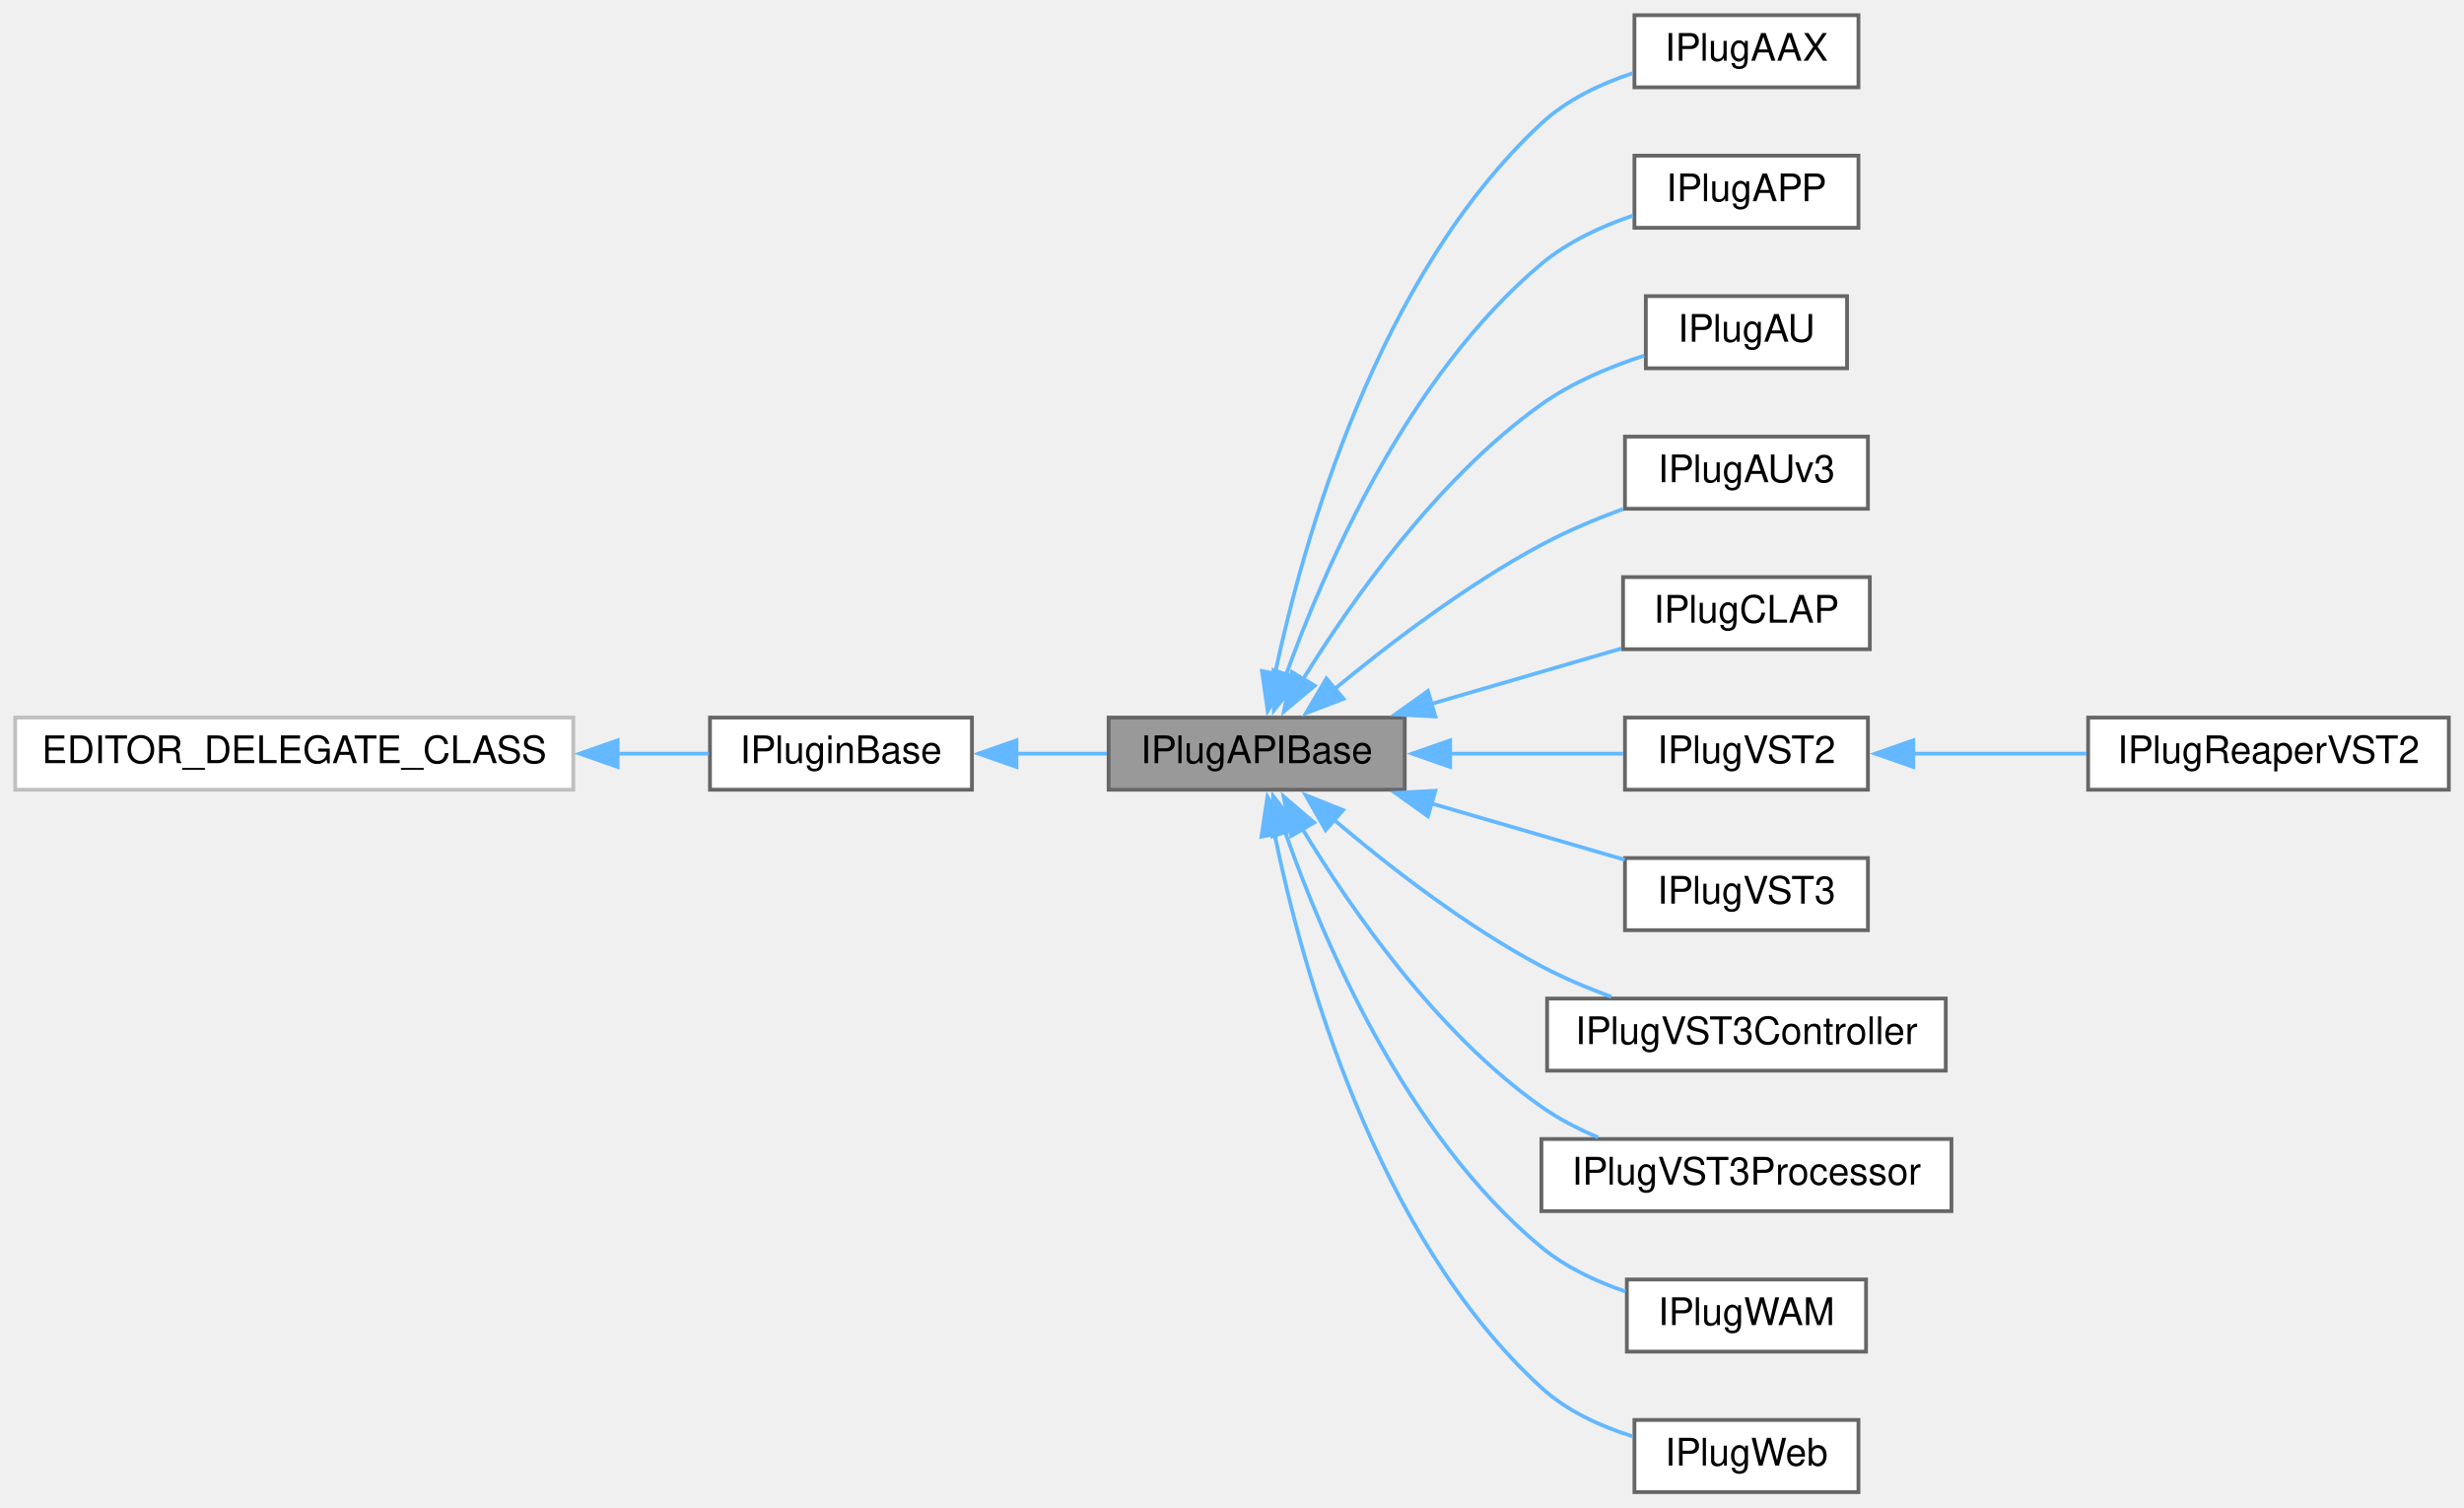
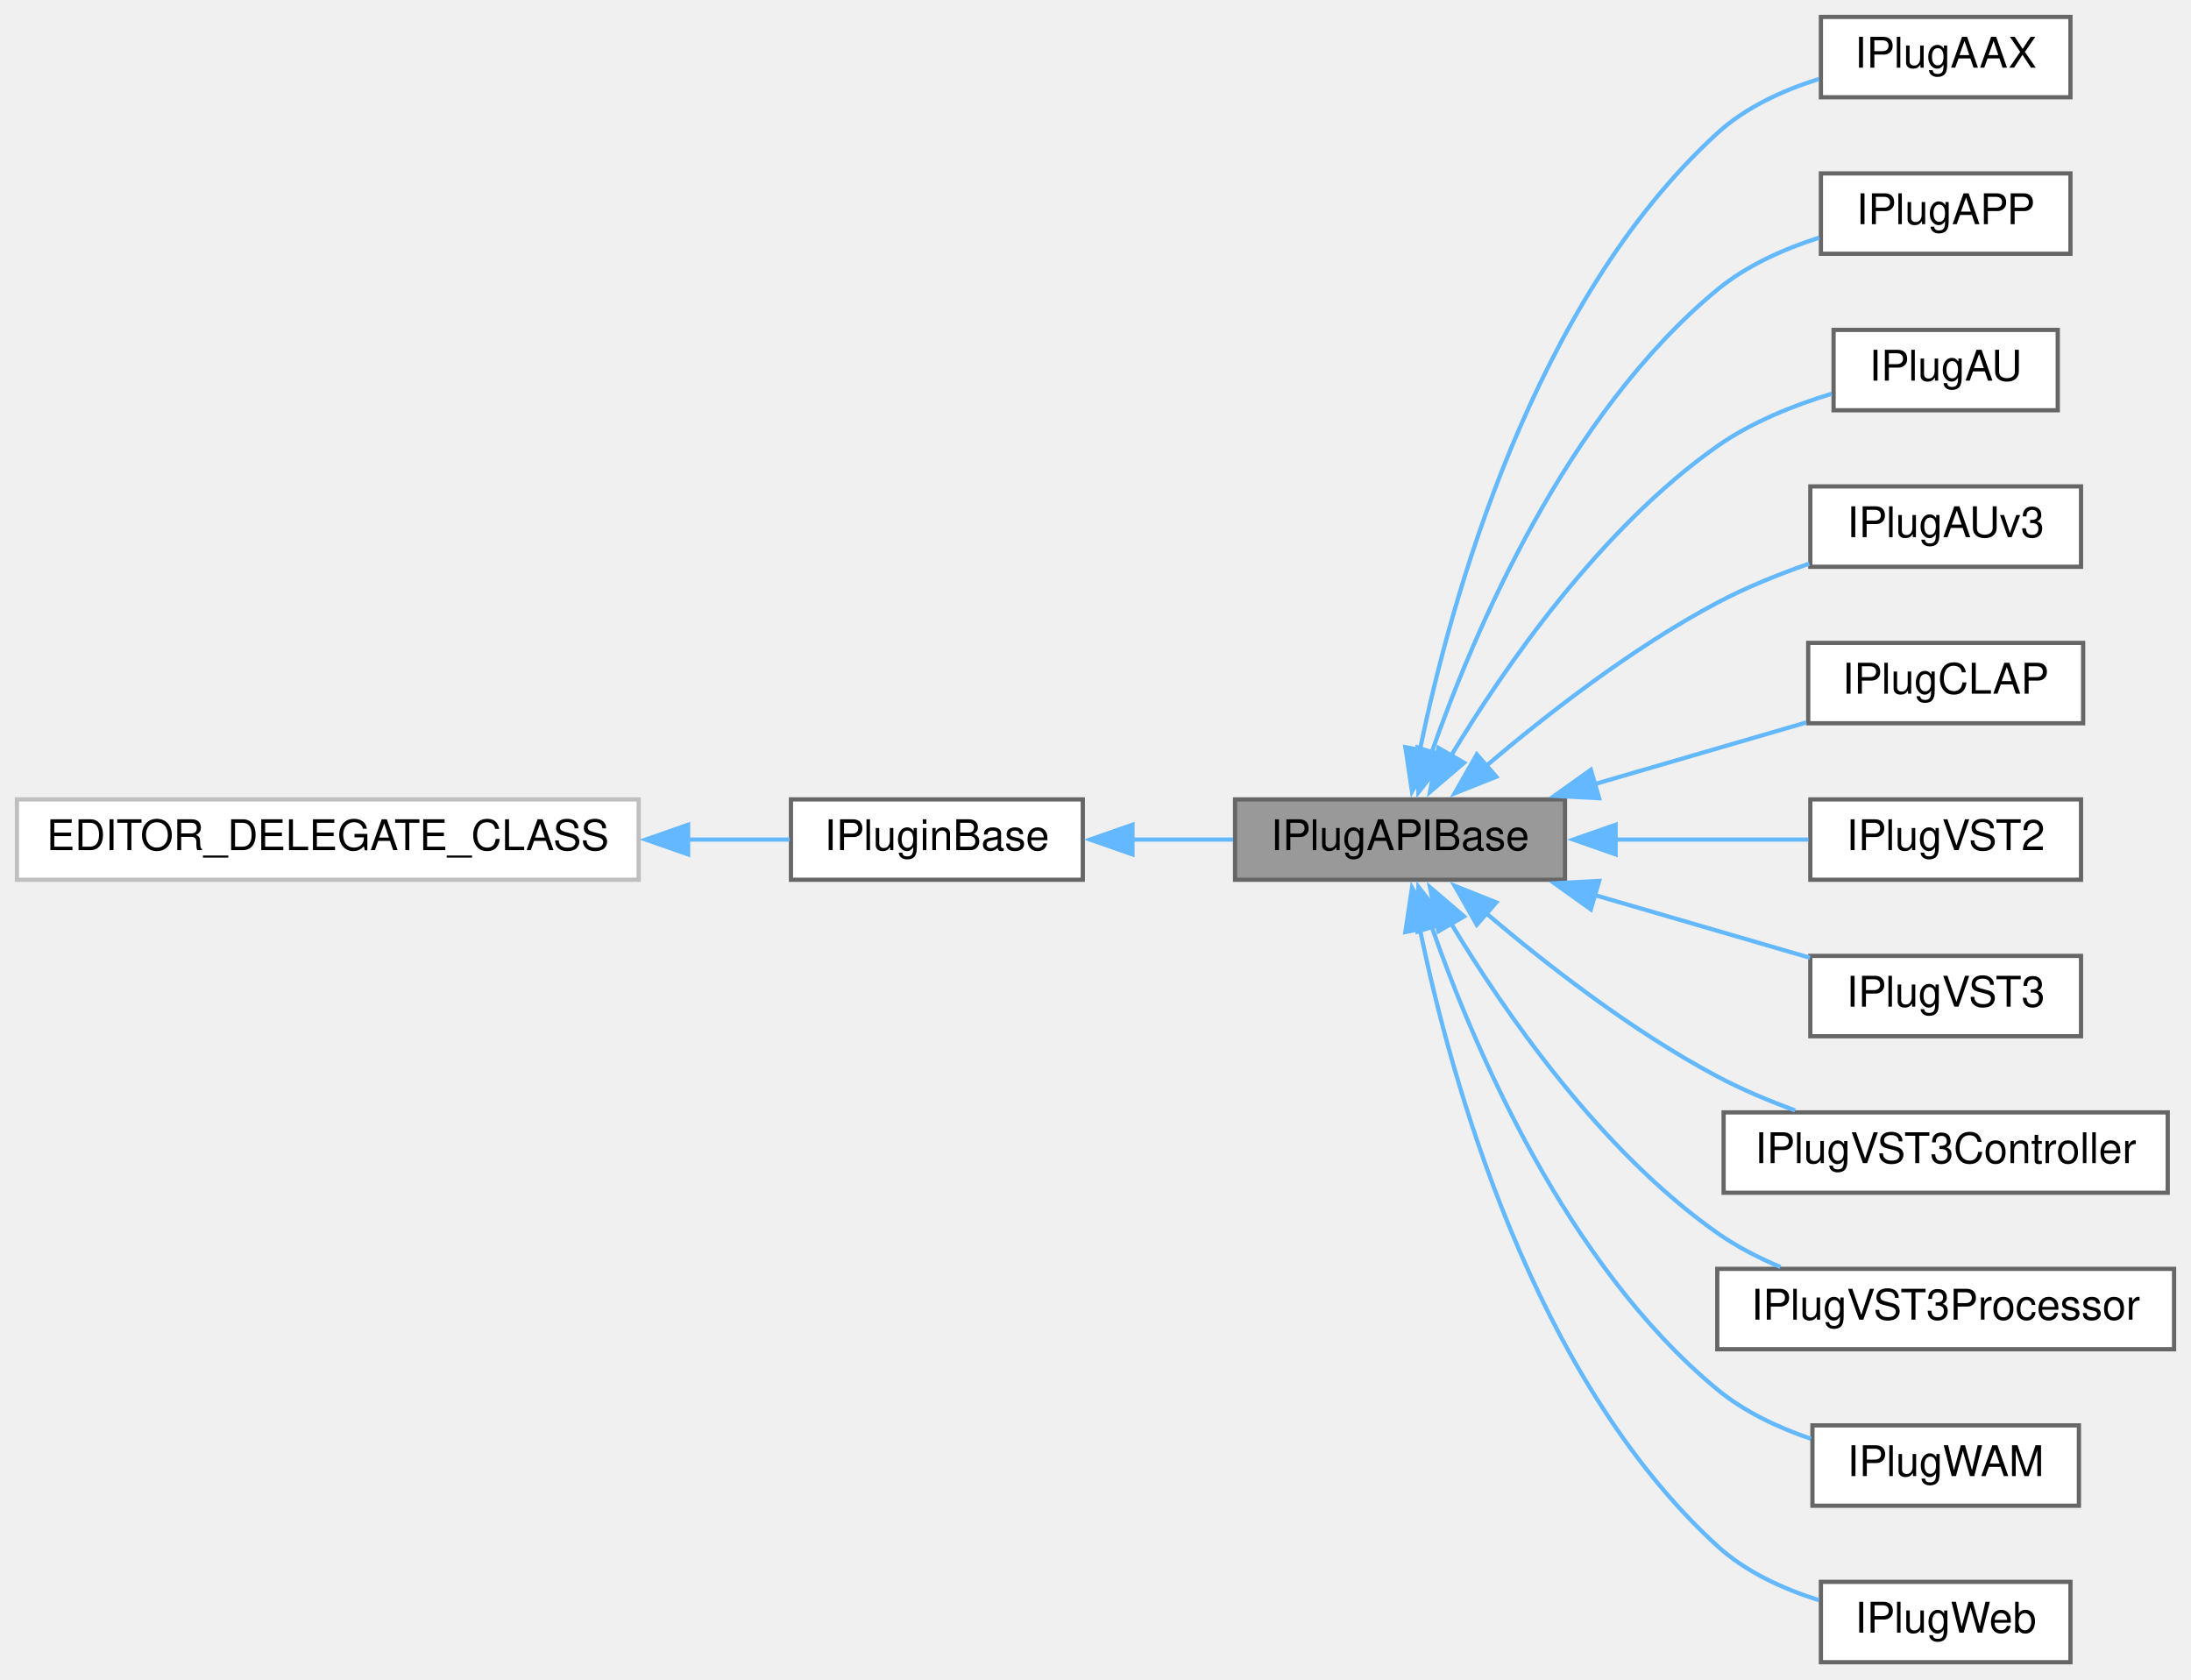
- <svg xmlns="http://www.w3.org/2000/svg" xmlns:xlink="http://www.w3.org/1999/xlink" width="649pt" height="397pt" viewBox="0.00 0.00 649.00 397.00">
+ <svg xmlns="http://www.w3.org/2000/svg" xmlns:xlink="http://www.w3.org/1999/xlink" width="518pt" height="397pt" viewBox="0.00 0.00 518.00 397.00">
  <g id="graph0" class="graph" transform="scale(1 1) rotate(0) translate(4 393)">
    <g id="node1" class="node">
      <g id="a_node1">
        <a xlink:title="The base class of an IPlug plug-in, which interacts with the different plug-in APIs.">
          <polygon fill="#999999" stroke="#666666" points="366,-204 288,-204 288,-185 366,-185 366,-204" />
          <text text-anchor="middle" x="327" y="-192" font-family="Helvetica,sans-Serif" font-size="10.00">IPlugAPIBase</text>
        </a>
      </g>
    </g>
    <g id="node4" class="node">
      <g id="a_node4">
        <a xlink:href="class_i_plug_a_a_x.html" target="_top" xlink:title="AAX API base class for an IPlug plug-in.">
          <polygon fill="white" stroke="#666666" points="485.5,-389 426.5,-389 426.5,-370 485.5,-370 485.5,-389" />
          <text text-anchor="middle" x="456" y="-377" font-family="Helvetica,sans-Serif" font-size="10.00">IPlugAAX</text>
        </a>
      </g>
    </g>
    <g id="edge3" class="edge">
-       <path fill="none" stroke="#63b8ff" d="M331.8,-215.41C339.19,-250.27 358.73,-320.37 402,-360.5 408.66,-366.68 417.48,-370.88 426.01,-373.72" />
-       <polygon fill="#63b8ff" stroke="#63b8ff" points="335.27,-214.91 329.9,-205.77 328.4,-216.26 335.27,-214.91" />
+       <path fill="none" stroke="#63b8ff" d="M331.69,-215.62C338.91,-250.8 358.22,-321.48 402,-361.5 408.67,-367.6 417.49,-371.64 426.01,-374.32" />
+       <polygon fill="#63b8ff" stroke="#63b8ff" points="335.14,-215.04 329.83,-205.87 328.26,-216.35 335.14,-215.04" />
    </g>
    <g id="node5" class="node">
      <g id="a_node5">
        <a xlink:href="class_i_plug_a_p_p.html" target="_top" xlink:title="Standalone application base class for an IPlug plug-in.">
          <polygon fill="white" stroke="#666666" points="485.5,-352 426.5,-352 426.5,-333 485.5,-333 485.5,-352" />
          <text text-anchor="middle" x="456" y="-340" font-family="Helvetica,sans-Serif" font-size="10.00">IPlugAPP</text>
        </a>
      </g>
    </g>
    <g id="edge4" class="edge">
-       <path fill="none" stroke="#63b8ff" d="M334.67,-215.09C344.84,-243.37 366.84,-294.06 402,-323.5 408.89,-329.27 417.68,-333.35 426.1,-336.21" />
-       <polygon fill="#63b8ff" stroke="#63b8ff" points="338.08,-214.23 331.53,-205.9 331.46,-216.5 338.08,-214.23" />
+       <path fill="none" stroke="#63b8ff" d="M334.41,-214.91C344.38,-243.42 366.26,-294.98 402,-324.5 408.89,-330.19 417.68,-334.12 426.1,-336.81" />
+       <polygon fill="#63b8ff" stroke="#63b8ff" points="337.82,-214.06 331.34,-205.67 331.17,-216.27 337.82,-214.06" />
    </g>
    <g id="node6" class="node">
      <g id="a_node6">
        <a xlink:href="class_i_plug_a_u.html" target="_top" xlink:title="AudioUnit v2 API base class for an IPlug plug-in.">
          <polygon fill="white" stroke="#666666" points="482.5,-315 429.5,-315 429.5,-296 482.5,-296 482.5,-315" />
          <text text-anchor="middle" x="456" y="-303" font-family="Helvetica,sans-Serif" font-size="10.00">IPlugAU</text>
        </a>
      </g>
    </g>
    <g id="edge5" class="edge">
-       <path fill="none" stroke="#63b8ff" d="M339.11,-213.92C351.85,-234.59 374.56,-266.96 402,-286.5 410.04,-292.23 419.99,-296.39 429.08,-299.34" />
-       <polygon fill="#63b8ff" stroke="#63b8ff" points="342.28,-212.4 334.16,-205.6 336.27,-215.99 342.28,-212.4" />
+       <path fill="none" stroke="#63b8ff" d="M339,-214.22C351.64,-235.2 374.26,-267.99 402,-287.5 410.03,-293.15 419.97,-297.14 429.07,-299.91" />
+       <polygon fill="#63b8ff" stroke="#63b8ff" points="342.14,-212.66 334.08,-205.77 336.08,-216.17 342.14,-212.66" />
    </g>
    <g id="node7" class="node">
      <g id="a_node7">
        <a xlink:href="class_i_plug_a_uv3.html" target="_top" xlink:title="AudioUnit v3 API base class for an IPlug plug-in.">
          <polygon fill="white" stroke="#666666" points="488,-278 424,-278 424,-259 488,-259 488,-278" />
          <text text-anchor="middle" x="456" y="-266" font-family="Helvetica,sans-Serif" font-size="10.00">IPlugAUv3</text>
        </a>
      </g>
    </g>
    <g id="edge6" class="edge">
-       <path fill="none" stroke="#63b8ff" d="M347.31,-211.35C361.65,-223.22 382.09,-238.84 402,-249.5 408.72,-253.1 416.27,-256.27 423.51,-258.94" />
-       <polygon fill="#63b8ff" stroke="#63b8ff" points="349.88,-208.94 339.99,-205.16 345.36,-214.29 349.88,-208.94" />
+       <path fill="none" stroke="#63b8ff" d="M347.2,-211.78C361.49,-223.93 381.92,-239.85 402,-250.5 408.78,-254.1 416.43,-257.19 423.75,-259.74" />
+       <polygon fill="#63b8ff" stroke="#63b8ff" points="349.75,-209.36 339.91,-205.43 345.15,-214.64 349.75,-209.36" />
    </g>
    <g id="node8" class="node">
      <g id="a_node8">
        <a xlink:href="class_i_plug_c_l_a_p.html" target="_top" xlink:title="CLAP API base class for an IPlug plug-in.">
          <polygon fill="white" stroke="#666666" points="488.5,-241 423.5,-241 423.5,-222 488.5,-222 488.5,-241" />
          <text text-anchor="middle" x="456" y="-229" font-family="Helvetica,sans-Serif" font-size="10.00">IPlugCLAP</text>
        </a>
      </g>
    </g>
    <g id="edge7" class="edge">
      <path fill="none" stroke="#63b8ff" d="M372.63,-207.5C389.26,-212.35 407.79,-217.75 423.06,-222.19" />
      <polygon fill="#63b8ff" stroke="#63b8ff" points="374.07,-204.28 363.49,-204.84 372.11,-211 374.07,-204.28" />
    </g>
    <g id="node9" class="node">
      <g id="a_node9">
        <a xlink:href="class_i_plug_v_s_t2.html" target="_top" xlink:title="VST2.4 API base class for an IPlug plug-in.">
          <polygon fill="white" stroke="#666666" points="488,-204 424,-204 424,-185 488,-185 488,-204" />
          <text text-anchor="middle" x="456" y="-192" font-family="Helvetica,sans-Serif" font-size="10.00">IPlugVST2</text>
        </a>
      </g>
    </g>
    <g id="edge8" class="edge">
      <path fill="none" stroke="#63b8ff" d="M377.91,-194.5C393.27,-194.5 409.75,-194.5 423.51,-194.5" />
      <polygon fill="#63b8ff" stroke="#63b8ff" points="377.96,-191 367.96,-194.5 377.96,-198 377.96,-191" />
    </g>
-     <g id="node11" class="node">
-       <g id="a_node11">
+     <g id="node10" class="node">
+       <g id="a_node10">
        <a xlink:href="class_i_plug_v_s_t3.html" target="_top" xlink:title="VST3 base class for a non-distributed IPlug VST3 plug-in.">
          <polygon fill="white" stroke="#666666" points="488,-167 424,-167 424,-148 488,-148 488,-167" />
          <text text-anchor="middle" x="456" y="-155" font-family="Helvetica,sans-Serif" font-size="10.00">IPlugVST3</text>
        </a>
      </g>
    </g>
-     <g id="edge10" class="edge">
+     <g id="edge9" class="edge">
      <path fill="none" stroke="#63b8ff" d="M372.8,-181.45C389.7,-176.52 408.54,-171.03 423.92,-166.55" />
      <polygon fill="#63b8ff" stroke="#63b8ff" points="372.11,-178 363.49,-184.16 374.07,-184.72 372.11,-178" />
    </g>
-     <g id="node12" class="node">
-       <g id="a_node12">
+     <g id="node11" class="node">
+       <g id="a_node11">
        <a xlink:href="class_i_plug_v_s_t3_controller.html" target="_top" xlink:title="VST3 Controller API-base class for a distributed IPlug VST3 plug-in.">
          <polygon fill="white" stroke="#666666" points="508.5,-130 403.5,-130 403.5,-111 508.5,-111 508.5,-130" />
          <text text-anchor="middle" x="456" y="-118" font-family="Helvetica,sans-Serif" font-size="10.00">IPlugVST3Controller</text>
        </a>
      </g>
    </g>
-     <g id="edge11" class="edge">
+     <g id="edge10" class="edge">
      <path fill="none" stroke="#63b8ff" d="M347.2,-177.22C361.49,-165.07 381.92,-149.15 402,-138.5 407.75,-135.45 414.12,-132.76 420.4,-130.46" />
      <polygon fill="#63b8ff" stroke="#63b8ff" points="345.15,-174.36 339.91,-183.57 349.75,-179.64 345.15,-174.36" />
    </g>
-     <g id="node13" class="node">
-       <g id="a_node13">
+     <g id="node12" class="node">
+       <g id="a_node12">
        <a xlink:href="class_i_plug_v_s_t3_processor.html" target="_top" xlink:title="VST3 Processor API-base class for a distributed IPlug VST3 plug-in.">
          <polygon fill="white" stroke="#666666" points="510,-93 402,-93 402,-74 510,-74 510,-93" />
          <text text-anchor="middle" x="456" y="-81" font-family="Helvetica,sans-Serif" font-size="10.00">IPlugVST3Processor</text>
        </a>
      </g>
    </g>
-     <g id="edge12" class="edge">
+     <g id="edge11" class="edge">
      <path fill="none" stroke="#63b8ff" d="M339,-174.78C351.64,-153.8 374.26,-121.01 402,-101.5 406.53,-98.31 411.67,-95.65 416.93,-93.44" />
      <polygon fill="#63b8ff" stroke="#63b8ff" points="336.08,-172.83 334.08,-183.23 342.14,-176.34 336.08,-172.83" />
    </g>
-     <g id="node14" class="node">
-       <g id="a_node14">
+     <g id="node13" class="node">
+       <g id="a_node13">
        <a xlink:href="class_i_plug_w_a_m.html" target="_top" xlink:title="WebAudioModule (WAM) API base class.">
          <polygon fill="white" stroke="#666666" points="487.5,-56 424.5,-56 424.5,-37 487.5,-37 487.5,-56" />
          <text text-anchor="middle" x="456" y="-44" font-family="Helvetica,sans-Serif" font-size="10.00">IPlugWAM</text>
        </a>
      </g>
    </g>
-     <g id="edge13" class="edge">
+     <g id="edge12" class="edge">
      <path fill="none" stroke="#63b8ff" d="M334.41,-174.09C344.38,-145.58 366.26,-94.02 402,-64.5 408.37,-59.24 416.35,-55.49 424.17,-52.82" />
      <polygon fill="#63b8ff" stroke="#63b8ff" points="331.17,-172.73 331.34,-183.33 337.82,-174.94 331.17,-172.73" />
    </g>
-     <g id="node15" class="node">
-       <g id="a_node15">
+     <g id="node14" class="node">
+       <g id="a_node14">
        <a xlink:href="class_i_plug_web.html" target="_top" xlink:title="This is used for the UI &quot;editor&quot; - controller side of a WAM or remote editors that communicate with d...">
          <polygon fill="white" stroke="#666666" points="485.5,-19 426.5,-19 426.5,0 485.5,0 485.5,-19" />
          <text text-anchor="middle" x="456" y="-7" font-family="Helvetica,sans-Serif" font-size="10.00">IPlugWeb</text>
        </a>
      </g>
    </g>
-     <g id="edge14" class="edge">
+     <g id="edge13" class="edge">
      <path fill="none" stroke="#63b8ff" d="M331.69,-173.38C338.91,-138.2 358.22,-67.52 402,-27.5 408.67,-21.4 417.49,-17.36 426.01,-14.68" />
      <polygon fill="#63b8ff" stroke="#63b8ff" points="328.26,-172.65 329.83,-183.13 335.14,-173.96 328.26,-172.65" />
    </g>
    <g id="node2" class="node">
      <g id="a_node2">
        <a xlink:href="class_i_plugin_base.html" target="_top" xlink:title="Base class that contains plug-in info and state manipulation methods.">
          <polygon fill="white" stroke="#666666" points="252,-204 183,-204 183,-185 252,-185 252,-204" />
          <text text-anchor="middle" x="217.5" y="-192" font-family="Helvetica,sans-Serif" font-size="10.00">IPluginBase</text>
        </a>
      </g>
    </g>
    <g id="edge1" class="edge">
      <path fill="none" stroke="#63b8ff" d="M263.6,-194.5C271.56,-194.5 279.77,-194.5 287.53,-194.5" />
      <polygon fill="#63b8ff" stroke="#63b8ff" points="263.73,-191 253.73,-194.5 263.73,-198 263.73,-191" />
    </g>
    <g id="node3" class="node">
      <g id="a_node3">
        <a xlink:title=" ">
          <polygon fill="white" stroke="#bfbfbf" points="147,-204 0,-204 0,-185 147,-185 147,-204" />
          <text text-anchor="middle" x="73.5" y="-192" font-family="Helvetica,sans-Serif" font-size="10.00">EDITOR_DELEGATE_CLASS</text>
        </a>
      </g>
    </g>
    <g id="edge2" class="edge">
      <path fill="none" stroke="#63b8ff" d="M158.45,-194.5C166.96,-194.5 175.21,-194.5 182.7,-194.5" />
      <polygon fill="#63b8ff" stroke="#63b8ff" points="158.68,-191 148.68,-194.5 158.68,-198 158.68,-191" />
    </g>
-     <g id="node10" class="node">
-       <g id="a_node10">
-         <a xlink:href="class_i_plug_reaper_v_s_t2.html" target="_top" xlink:title="Reaper specific VST2.4 API base class for an IPlug plug-in.">
-           <polygon fill="white" stroke="#666666" points="641,-204 546,-204 546,-185 641,-185 641,-204" />
-           <text text-anchor="middle" x="593.5" y="-192" font-family="Helvetica,sans-Serif" font-size="10.00">IPlugReaperVST2</text>
-         </a>
-       </g>
-     </g>
-     <g id="edge9" class="edge">
-       <path fill="none" stroke="#63b8ff" d="M499.68,-194.5C514.26,-194.5 530.66,-194.5 545.56,-194.5" />
-       <polygon fill="#63b8ff" stroke="#63b8ff" points="499.94,-191 489.94,-194.5 499.94,-198 499.94,-191" />
-     </g>
  </g>
</svg>
